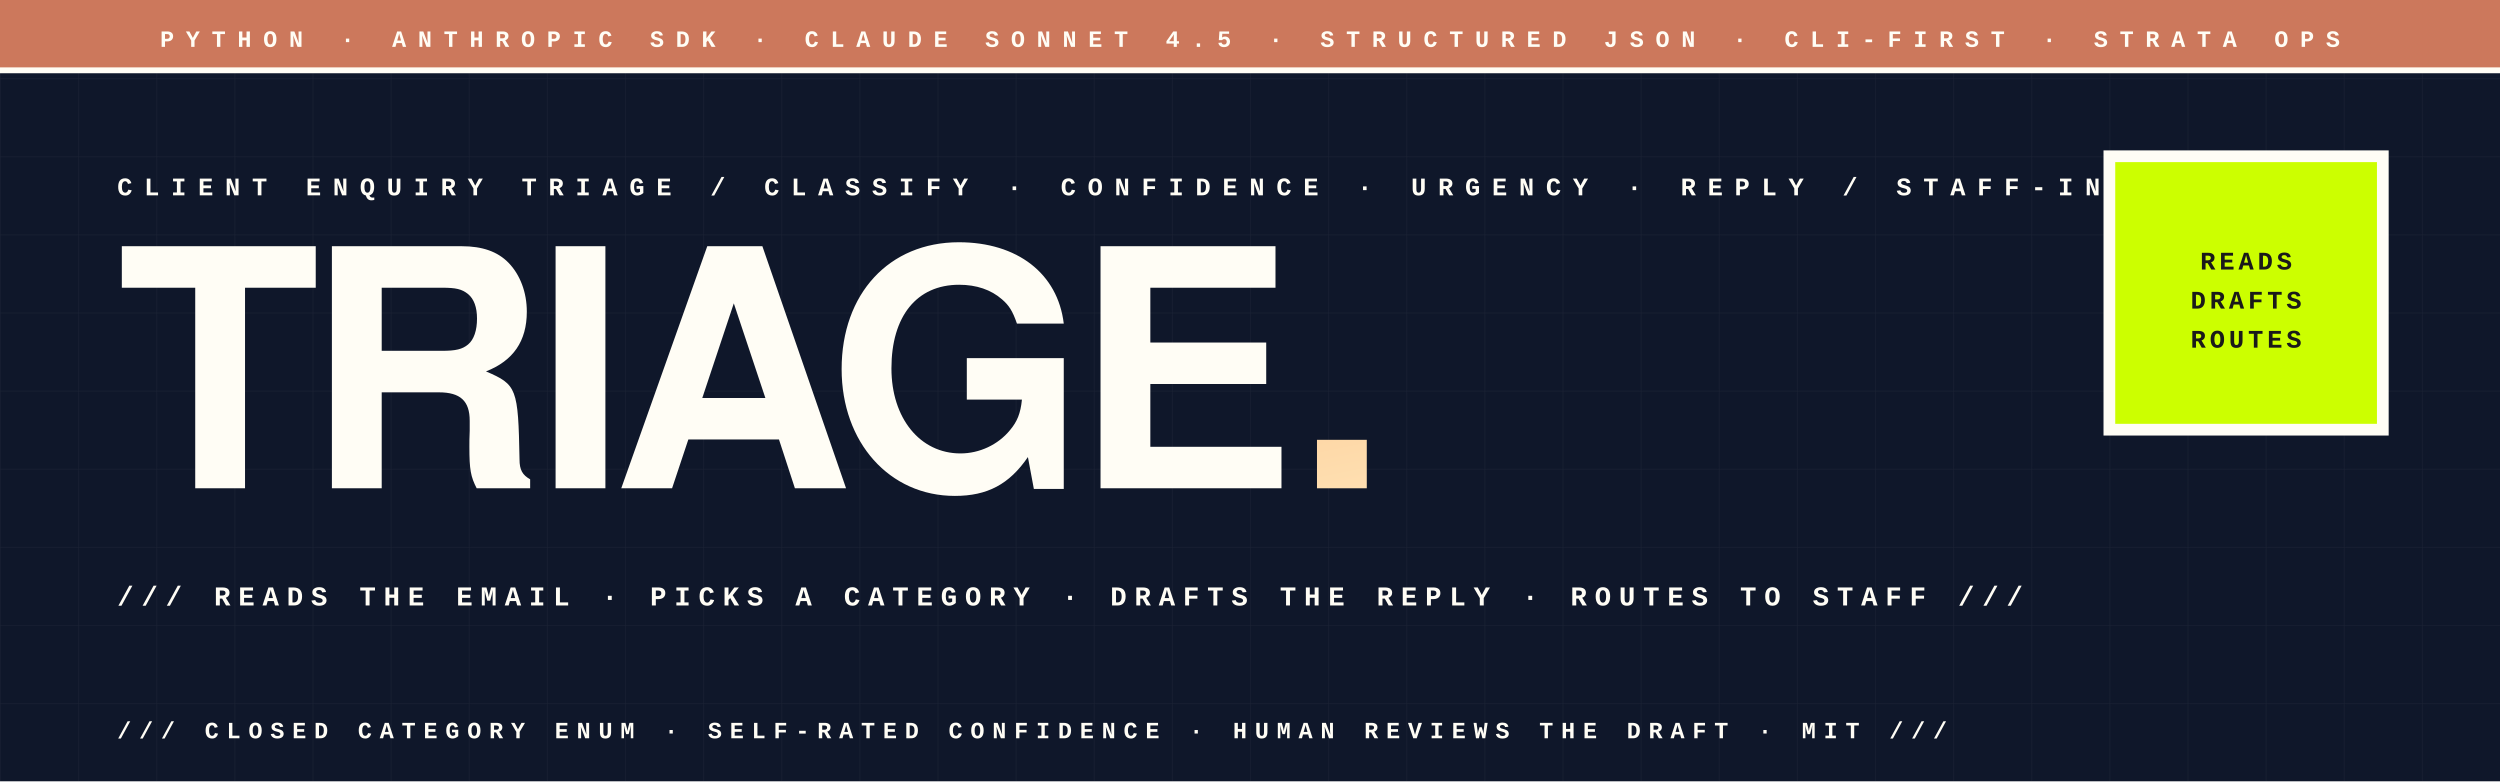
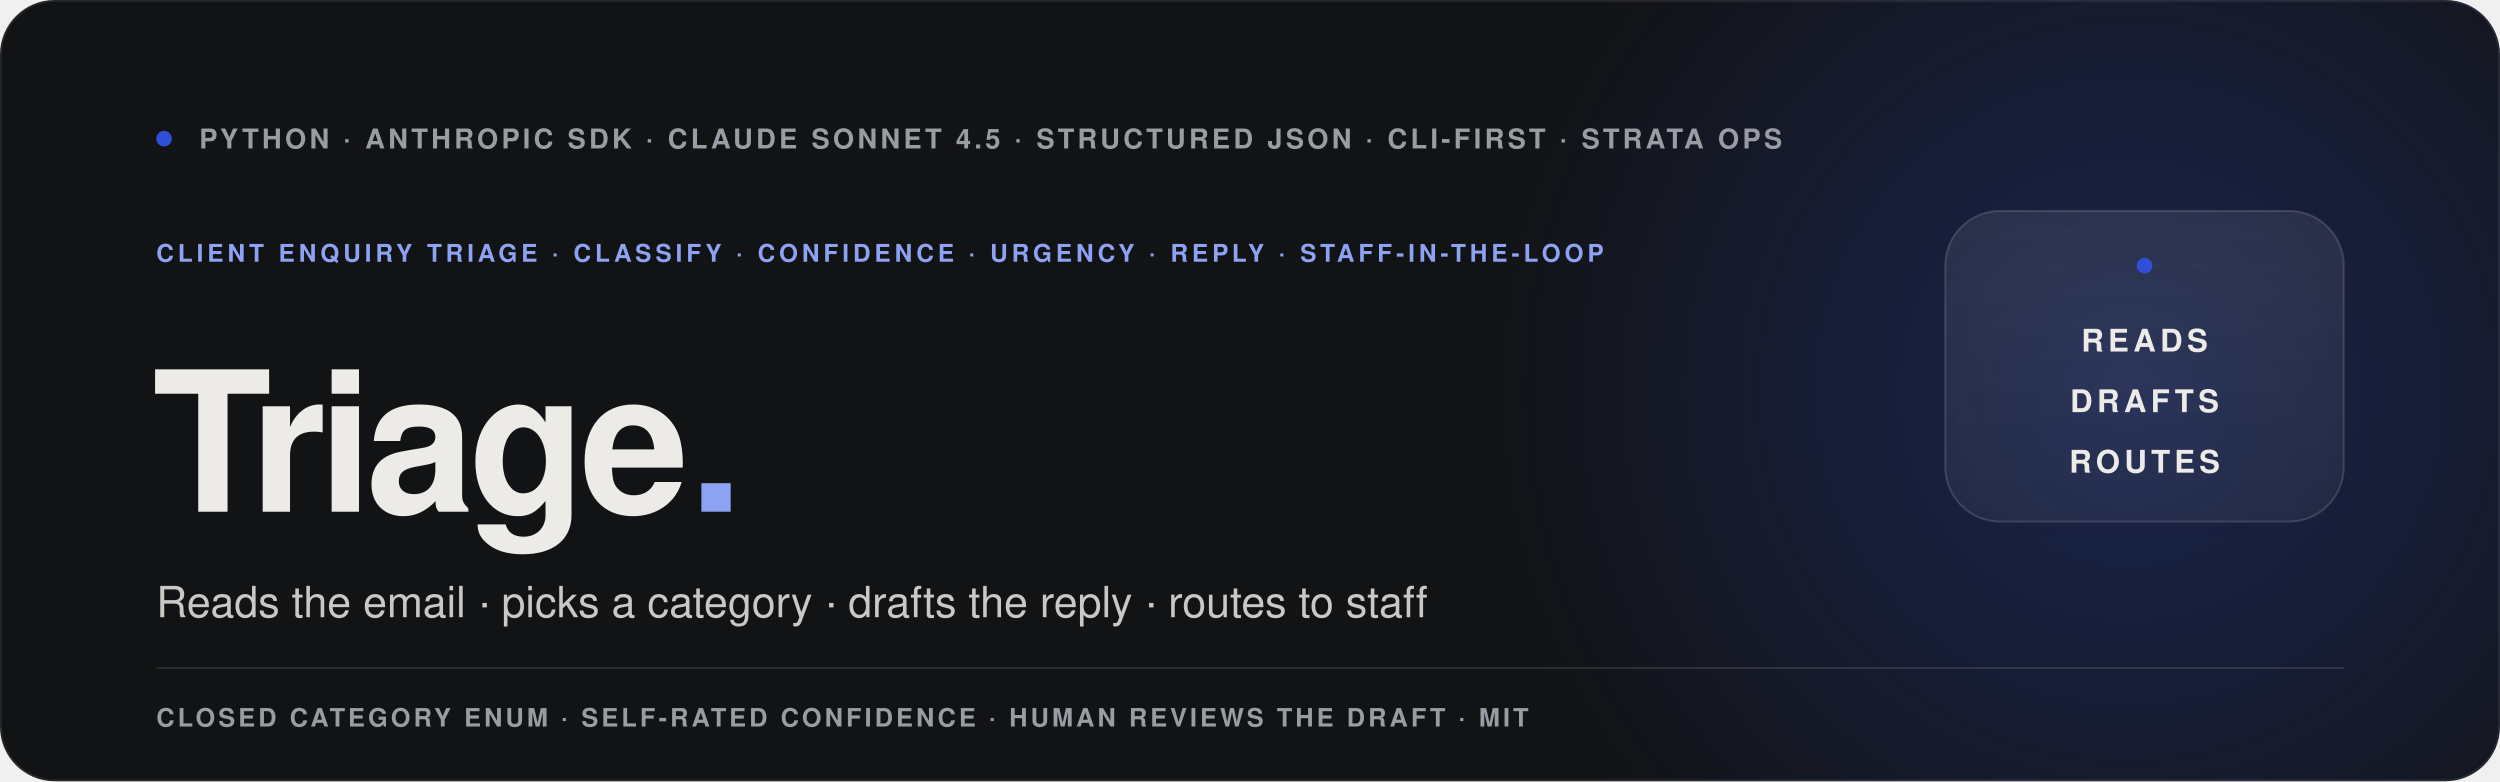
- <svg xmlns="http://www.w3.org/2000/svg" viewBox="0 0 1280 400" width="1280" height="400" role="img" aria-label="Strata Enquiry Triage — AI-powered enquiry classifier and reply drafter">
+ <svg xmlns="http://www.w3.org/2000/svg" viewBox="0 0 1280 400" width="1280" height="400" role="img" aria-label="Strata Enquiry Triage: AI-powered enquiry classifier and reply drafter">
  <defs>
-     <pattern id="grid" width="40" height="40" patternUnits="userSpaceOnUse">
-       <path d="M 40 0 L 0 0 0 40" fill="none" stroke="#FFFDF5" stroke-width="0.5" stroke-opacity="0.06" />
-     </pattern>
-     <linearGradient id="r" x1="0" x2="1" y1="0" y2="1">
-       <stop offset="0" stop-color="#F4A261" />
-       <stop offset="1" stop-color="#FFE0B2" />
+     <radialGradient id="glow" gradientUnits="userSpaceOnUse" cx="1090" cy="200" r="340">
+       <stop offset="0" stop-color="#2E4FD6" stop-opacity=".30" />
+       <stop offset="1" stop-color="#2E4FD6" stop-opacity="0" />
+     </radialGradient>
+     <linearGradient id="card" x1="0" y1="0" x2="0" y2="1">
+       <stop offset="0" stop-color="#FFFFFF" stop-opacity=".08" />
+       <stop offset="1" stop-color="#FFFFFF" stop-opacity=".04" />
    </linearGradient>
+     <filter id="lift" x="-30%" y="-30%" width="160%" height="170%">
+       <feDropShadow dx="0" dy="12" stdDeviation="16" flood-color="#000000" flood-opacity=".45" />
+     </filter>
    <style>
-       .heading { font-family: 'Helvetica Neue', 'Arial Black', Helvetica, Arial, sans-serif; font-weight: 900; }
-       .mono    { font-family: ui-monospace, 'SF Mono', Menlo, Consolas, 'Courier New', monospace; font-weight: 700; }
+       text { font-family: Satoshi,'Helvetica Neue',Helvetica,Arial,'Liberation Sans',sans-serif; }
    </style>
  </defs>
-   <rect width="1280" height="400" fill="#0F172A" />
-   <rect width="1280" height="400" fill="url(#grid)" />
-   <rect x="0" y="0" width="1280" height="36" fill="#CC785C" />
-   <line x1="0" y1="36" x2="1280" y2="36" stroke="#FFFDF5" stroke-width="3" />
-   <text class="mono" x="640" y="24" text-anchor="middle" font-size="12" fill="#FFFDF5" letter-spacing="6">PYTHON · ANTHROPIC SDK · CLAUDE SONNET 4.5 · STRUCTURED JSON · CLI-FIRST · STRATA OPS</text>
-   <text class="mono" x="60" y="100" font-size="13" fill="#FFFDF5" letter-spacing="6">CLIENT ENQUIRY TRIAGE / CLASSIFY · CONFIDENCE · URGENCY · REPLY / STAFF-IN-THE-LOOP</text>
-   <text class="heading" x="60" y="250" font-size="170" fill="#FFFDF5" letter-spacing="-6">TRIAGE<tspan fill="url(#r)">.</tspan>
+   <rect width="1280" height="400" rx="28" fill="#121315" />
+   <rect width="1280" height="400" rx="28" fill="url(#glow)" />
+   <rect x="0.5" y="0.5" width="1279" height="399" rx="27.5" fill="none" stroke="#FFFFFF" stroke-opacity=".08" />
+   <circle cx="84" cy="71" r="4" fill="#2E4FD6" />
+   <text x="102" y="76" font-size="14" font-weight="600" letter-spacing="1.68" fill="#9A9CA3">PYTHON · ANTHROPIC SDK · CLAUDE SONNET 4.5 · STRUCTURED JSON · CLI-FIRST · STRATA OPS</text>
+   <text x="80" y="134" font-size="12.5" font-weight="700" letter-spacing="2.00" fill="#8EA2F4">CLIENT ENQUIRY TRIAGE · CLASSIFY · CONFIDENCE · URGENCY · REPLY · STAFF-IN-THE-LOOP</text>
+   <text x="78" y="262" font-size="100.0" font-weight="700" letter-spacing="-3.50" fill="#ECEBE7">Triage<tspan fill="#8EA2F4">.</tspan>
  </text>
-   <text class="mono" x="60" y="310" font-size="14" fill="#FFFDF5" letter-spacing="4">/// READS THE EMAIL · PICKS A CATEGORY · DRAFTS THE REPLY · ROUTES TO STAFF ///</text>
-   <rect x="1080" y="80" width="140" height="140" fill="#CCFF00" stroke="#FFFDF5" stroke-width="6" />
-   <text class="mono" x="1150" y="138" text-anchor="middle" font-size="13" fill="#1A1A1A" letter-spacing="2">READS</text>
-   <text class="mono" x="1150" y="158" text-anchor="middle" font-size="13" fill="#1A1A1A" letter-spacing="2">DRAFTS</text>
-   <text class="mono" x="1150" y="178" text-anchor="middle" font-size="13" fill="#1A1A1A" letter-spacing="2">ROUTES</text>
-   <text class="mono" x="60" y="378" font-size="12" fill="#FFFDF5" letter-spacing="4">/// CLOSED CATEGORY ENUM · SELF-RATED CONFIDENCE · HUMAN REVIEWS THE DRAFT · MIT ///</text>
+   <text x="80" y="316" font-size="22" font-weight="500" fill="#C9C8C4">Reads the email · picks a category · drafts the reply · routes to staff</text>
+   <line x1="80" y1="342" x2="1200" y2="342" stroke="#ECEBE7" stroke-opacity=".12" />
+   <text x="80" y="372" font-size="13" font-weight="600" letter-spacing="1.56" fill="#9A9CA3">CLOSED CATEGORY ENUM · SELF-RATED CONFIDENCE · HUMAN REVIEWS THE DRAFT · MIT</text>
+   <g filter="url(#lift)">
+     <rect x="996" y="108" width="204" height="159" rx="28" fill="url(#card)" stroke="#FFFFFF" stroke-opacity=".14" />
+   </g>
+   <circle cx="1098" cy="136" r="4" fill="#2E4FD6" />
+   <text x="1098" y="180" text-anchor="middle" font-size="16" font-weight="700" letter-spacing="2.2" fill="#ECEBE7">READS</text>
+   <text x="1098" y="211" text-anchor="middle" font-size="16" font-weight="700" letter-spacing="2.2" fill="#ECEBE7">DRAFTS</text>
+   <text x="1098" y="242" text-anchor="middle" font-size="16" font-weight="700" letter-spacing="2.2" fill="#ECEBE7">ROUTES</text>
</svg>
